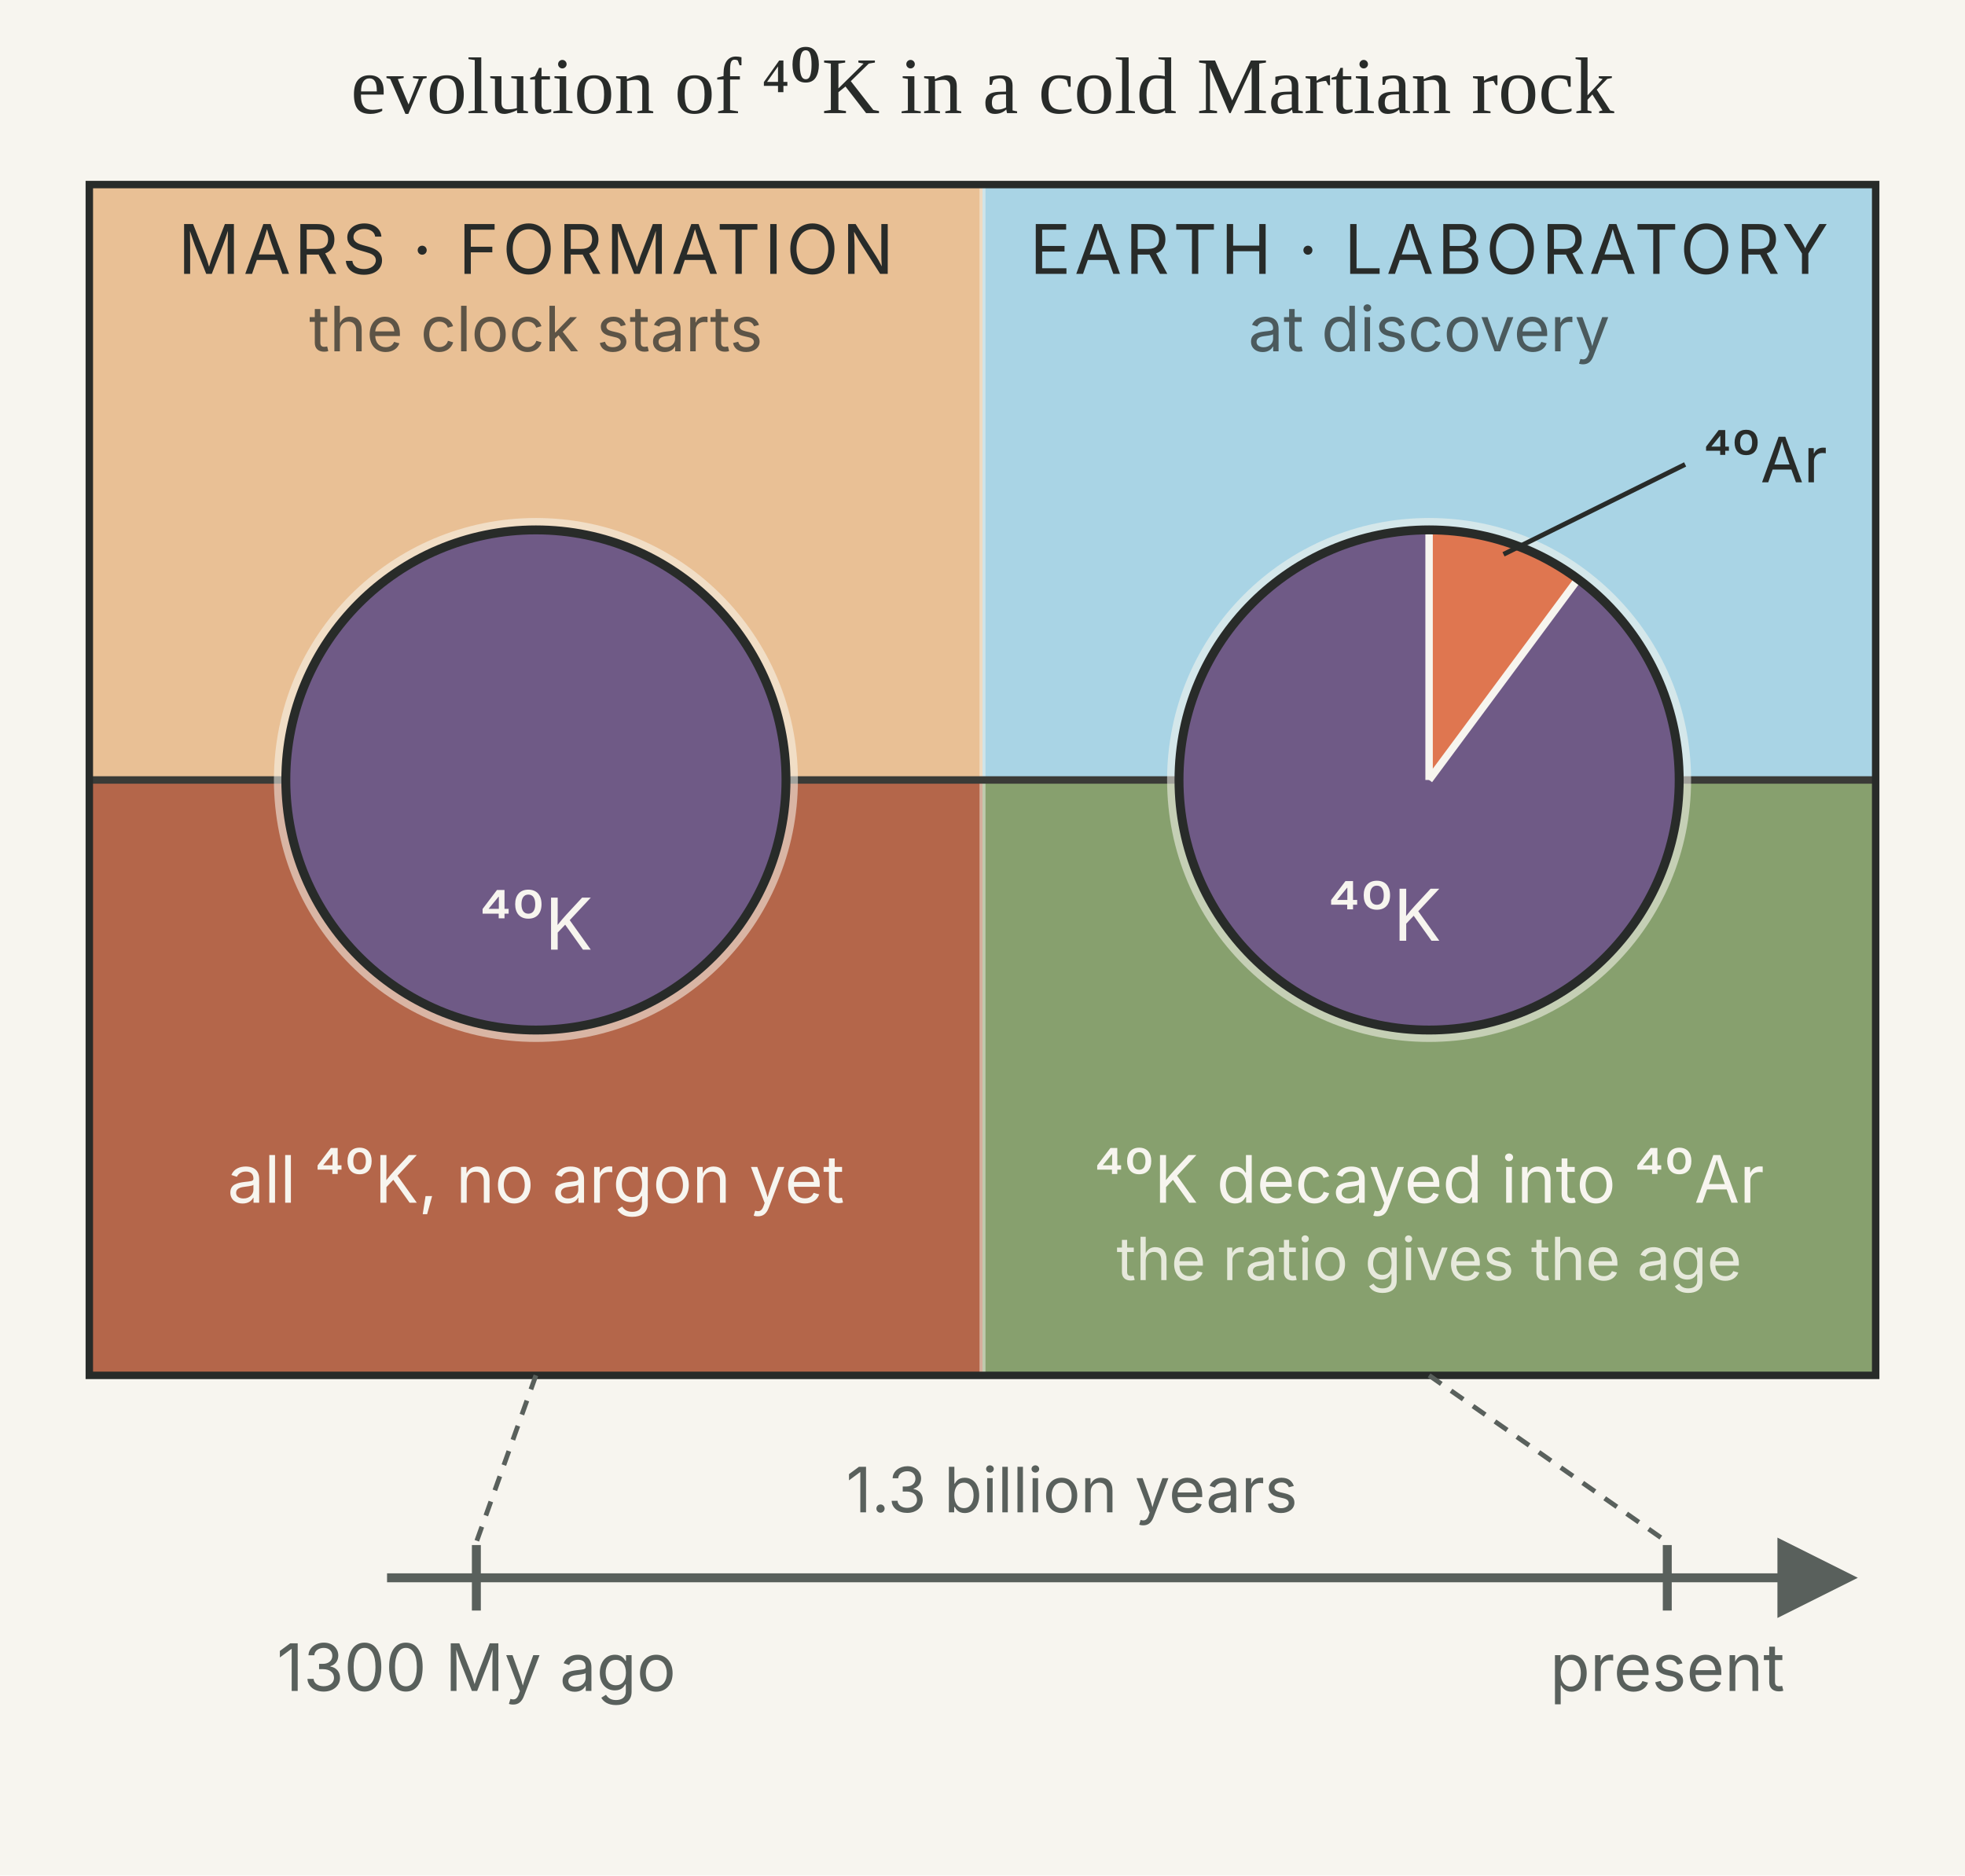
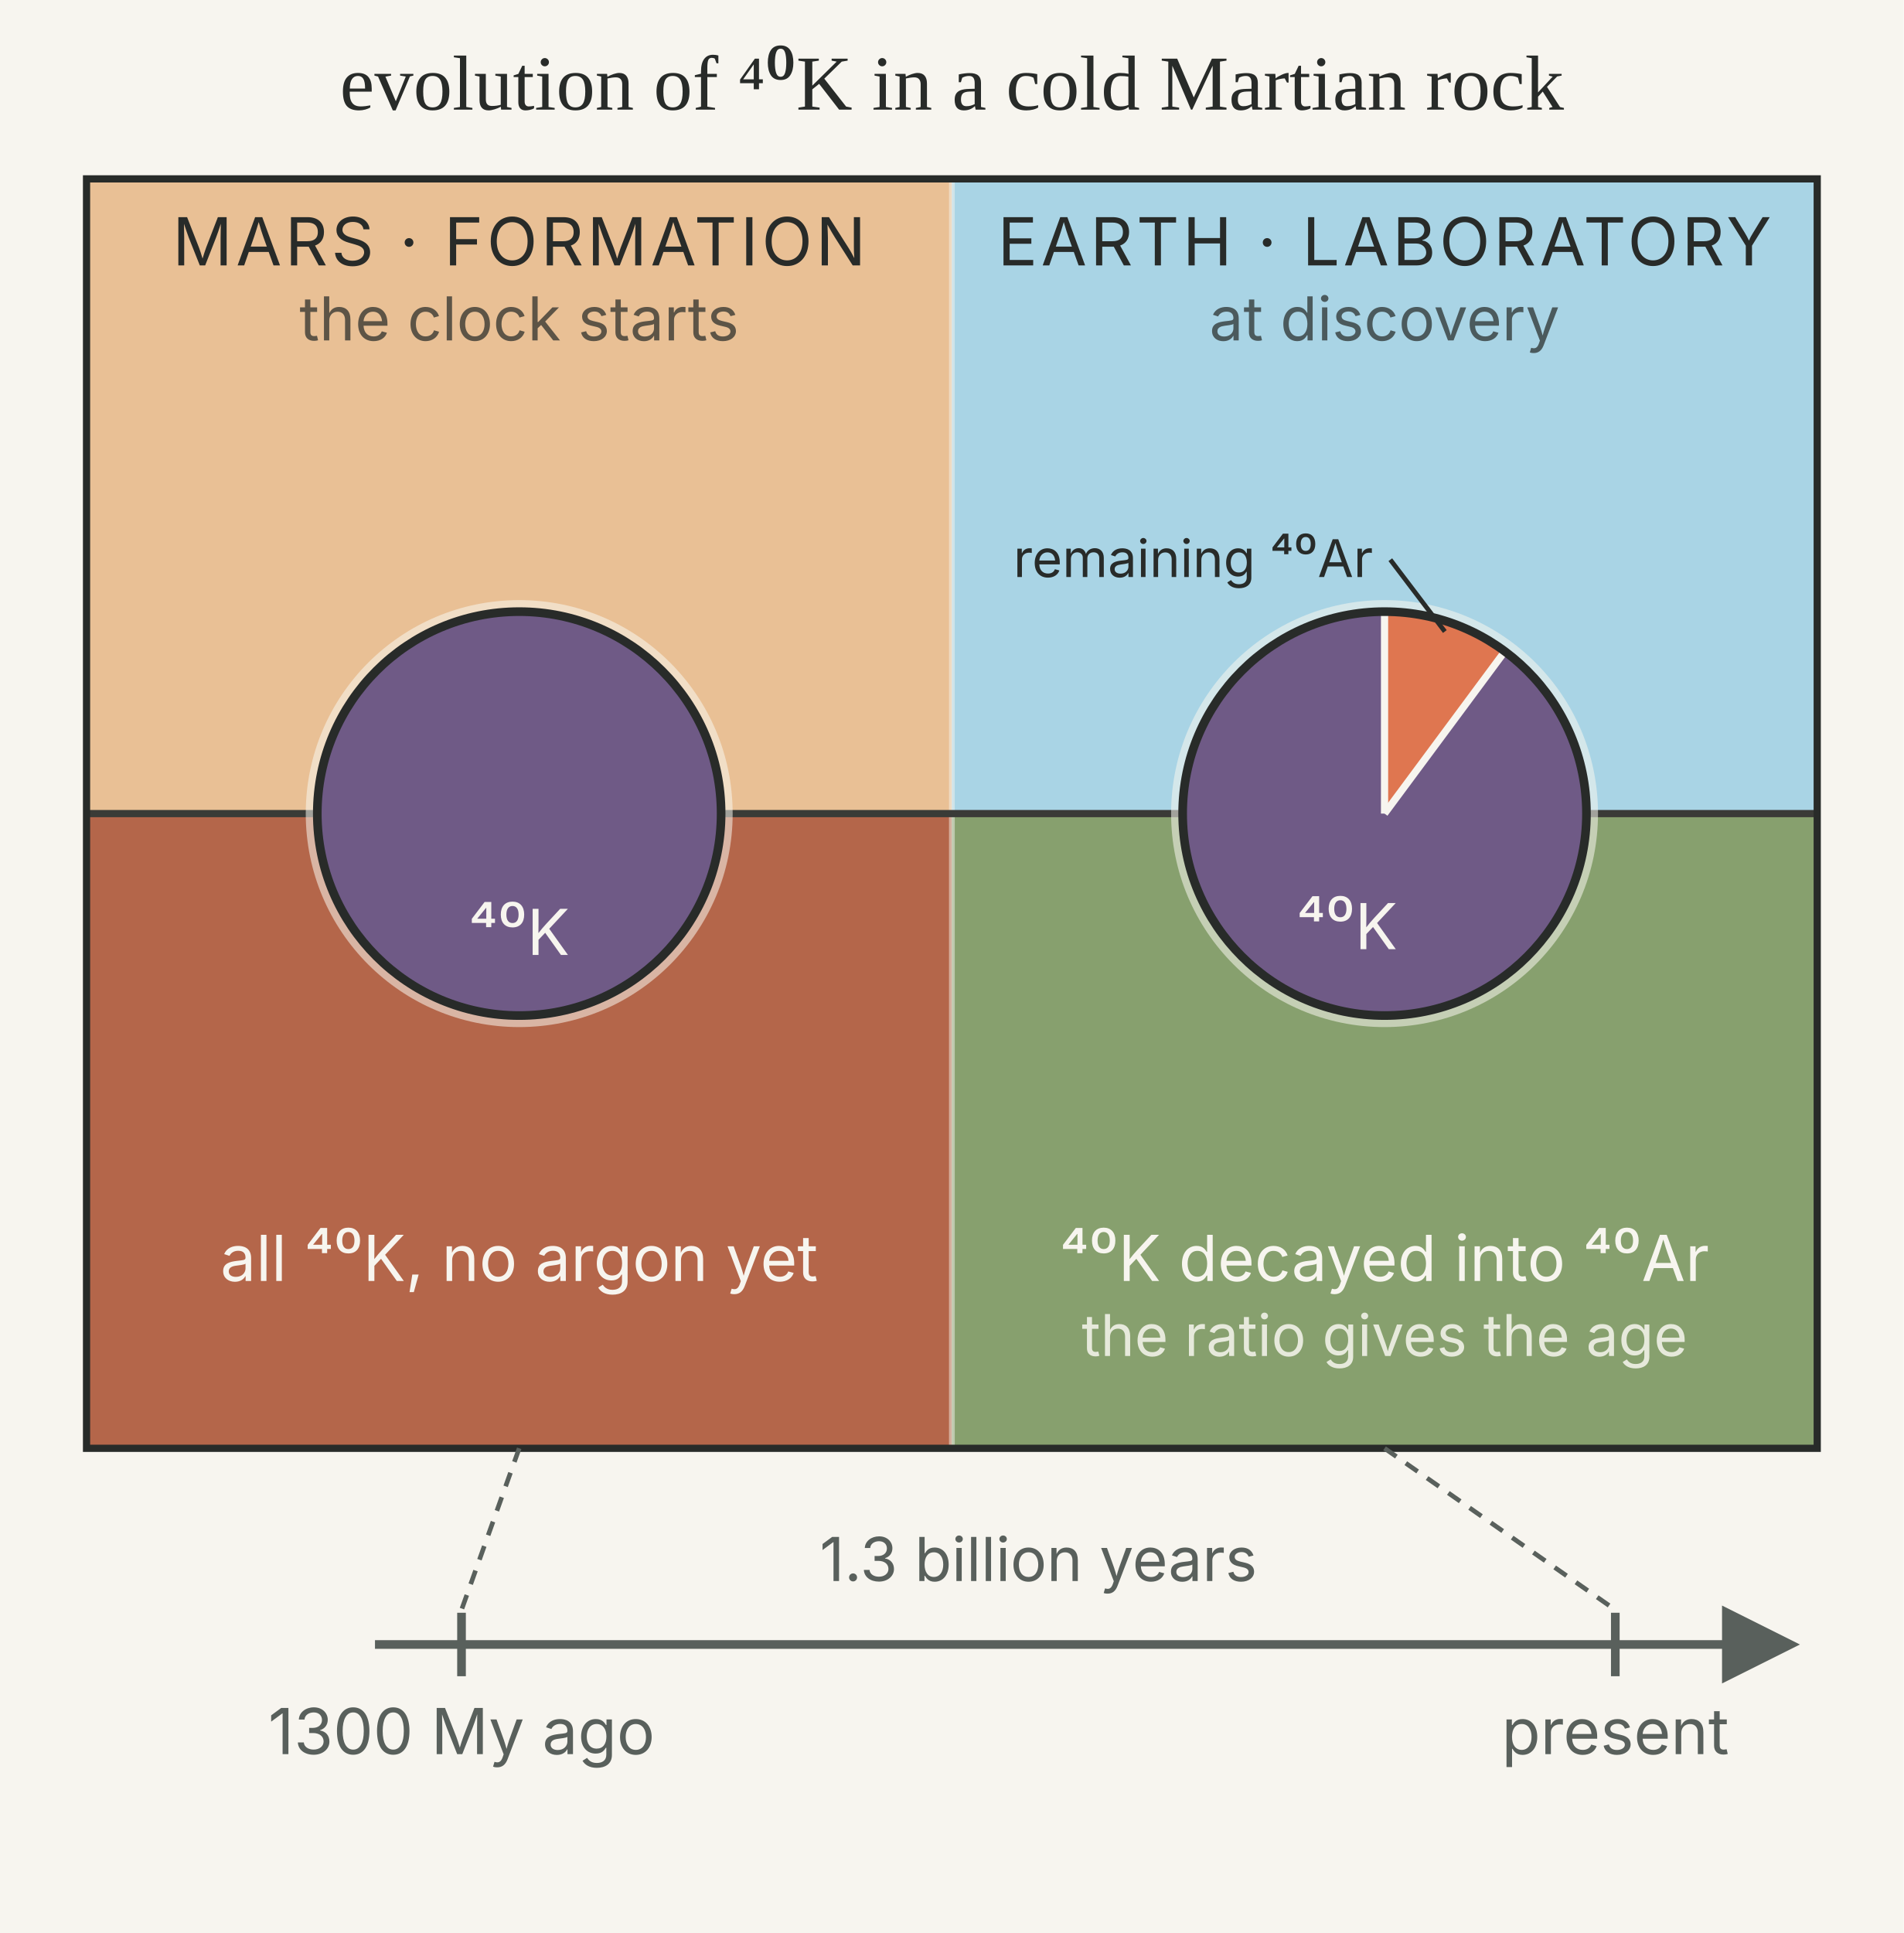
- <svg xmlns="http://www.w3.org/2000/svg" viewBox="0 0 660 630" role="img" aria-labelledby="title description">
-   <rect width="660" height="630" fill="#f7f5ef" />
+ <svg xmlns="http://www.w3.org/2000/svg" viewBox="0 0 660 670" role="img" aria-labelledby="title description">
+   <rect width="660" height="670" fill="#f7f5ef" />
  <text x="330" y="38" text-anchor="middle" fill="#282b29" font-family="Georgia, 'Times New Roman', serif" font-size="27">evolution of ⁴⁰K in a cold Martian rock</text>
  <g font-family="Inter, Arial, sans-serif">
-     <rect x="30" y="62" width="300" height="200" fill="#e9c095" />
-     <rect x="30" y="262" width="300" height="200" fill="#b4664a" />
-     <rect x="330" y="62" width="300" height="200" fill="#a9d4e5" />
-     <rect x="330" y="262" width="300" height="200" fill="#87a06e" />
-     <line x1="330" y1="62" x2="330" y2="462" stroke="#f7f5ef" stroke-opacity="0.5" stroke-width="2" />
-     <line x1="30" y1="262" x2="630" y2="262" stroke="#3a3b37" stroke-width="2.5" />
-     <rect x="30" y="62" width="600" height="400" fill="none" stroke="#282b29" stroke-width="2.5" />
+     <rect x="30" y="62" width="300" height="220" fill="#e9c095" />
+     <rect x="30" y="282" width="300" height="220" fill="#b4664a" />
+     <rect x="330" y="62" width="300" height="220" fill="#a9d4e5" />
+     <rect x="330" y="282" width="300" height="220" fill="#87a06e" />
+     <line x1="330" y1="62" x2="330" y2="502" stroke="#f7f5ef" stroke-opacity="0.5" stroke-width="2" />
+     <line x1="30" y1="282" x2="630" y2="282" stroke="#3a3b37" stroke-width="2.5" />
+     <rect x="30" y="62" width="600" height="440" fill="none" stroke="#282b29" stroke-width="2.5" />
    <text x="180" y="92" text-anchor="middle" fill="#282b29" font-size="23" letter-spacing="1.2">MARS · FORMATION</text>
    <text x="180" y="118" text-anchor="middle" fill="#282b29" fill-opacity="0.72" font-size="21">the clock starts</text>
-     <circle cx="180.0" cy="262.0" r="88" fill="#f7f5ef" fill-opacity="0.55" />
-     <circle cx="180.0" cy="262.0" r="84" fill="#6f5a86" />
-     <circle cx="180.0" cy="262.0" r="84" fill="none" stroke="#282b29" stroke-width="3" />
-     <text x="180" y="319" text-anchor="middle" fill="#f7f5ef" font-size="24">⁴⁰K</text>
-     <text x="180" y="404" text-anchor="middle" fill="#f7f5ef" font-size="22">all ⁴⁰K, no argon yet</text>
+     <circle cx="180.0" cy="282.0" r="74" fill="#f7f5ef" fill-opacity="0.55" />
+     <circle cx="180.0" cy="282.0" r="70" fill="#6f5a86" />
+     <circle cx="180.0" cy="282.0" r="70" fill="none" stroke="#282b29" stroke-width="3" />
+     <text x="180" y="331" text-anchor="middle" fill="#f7f5ef" font-size="22">⁴⁰K</text>
+     <text x="180" y="444" text-anchor="middle" fill="#f7f5ef" font-size="22">all ⁴⁰K, no argon yet</text>
    <text x="480" y="92" text-anchor="middle" fill="#282b29" font-size="23" letter-spacing="1.2">EARTH · LABORATORY</text>
    <text x="480" y="118" text-anchor="middle" fill="#282b29" fill-opacity="0.72" font-size="21">at discovery</text>
-     <circle cx="480.0" cy="262.0" r="88" fill="#f7f5ef" fill-opacity="0.55" />
-     <path d="M480.0 262.0 L480.00 178.00 A84 84 0 0 1 530.03 194.52 Z" fill="#df7650" />
-     <path d="M480.0 262.0 L530.03 194.52 A84 84 0 1 1 480.00 178.00 Z" fill="#6f5a86" />
-     <line x1="480.0" y1="262.0" x2="480.00" y2="178.00" stroke="#f7f5ef" stroke-width="2.5" />
-     <line x1="480.0" y1="262.0" x2="530.03" y2="194.52" stroke="#f7f5ef" stroke-width="2.5" />
-     <circle cx="480.0" cy="262.0" r="84" fill="none" stroke="#282b29" stroke-width="3" />
-     <line x1="505.0" y1="186.2" x2="566.0" y2="156.0" stroke="#282b29" stroke-width="1.6" />
-     <text x="572.0" y="162.0" fill="#282b29" font-size="21">⁴⁰Ar</text>
-     <text x="465" y="316" text-anchor="middle" fill="#f7f5ef" font-size="24">⁴⁰K</text>
-     <text x="480" y="404" text-anchor="middle" fill="#f7f5ef" font-size="22">⁴⁰K decayed into ⁴⁰Ar</text>
-     <text x="480" y="430" text-anchor="middle" fill="#f7f5ef" fill-opacity="0.85" font-size="20">the ratio gives the age</text>
+     <circle cx="480.0" cy="282.0" r="74" fill="#f7f5ef" fill-opacity="0.55" />
+     <path d="M480.0 282.0 L480.00 212.00 A70 70 0 0 1 521.69 225.77 Z" fill="#df7650" />
+     <path d="M480.0 282.0 L521.69 225.77 A70 70 0 1 1 480.00 212.00 Z" fill="#6f5a86" />
+     <line x1="480.0" y1="282.0" x2="480.00" y2="212.00" stroke="#f7f5ef" stroke-width="2.5" />
+     <line x1="480.0" y1="282.0" x2="521.69" y2="225.77" stroke="#f7f5ef" stroke-width="2.5" />
+     <circle cx="480.0" cy="282.0" r="70" fill="none" stroke="#282b29" stroke-width="3" />
+     <text x="467" y="329" text-anchor="middle" fill="#f7f5ef" font-size="22">⁴⁰K</text>
+     <line x1="482.0" y1="194" x2="500.9" y2="218.9" stroke="#282b29" stroke-width="1.6" />
+     <text x="476.0" y="200" text-anchor="end" fill="#282b29" font-size="18">remaining ⁴⁰Ar</text>
+     <text x="480" y="444" text-anchor="middle" fill="#f7f5ef" font-size="22">⁴⁰K decayed into ⁴⁰Ar</text>
+     <text x="480" y="470" text-anchor="middle" fill="#f7f5ef" fill-opacity="0.85" font-size="20">the ratio gives the age</text>
    <defs>
      <marker id="tarrow" markerWidth="9" markerHeight="9" refX="7" refY="4.5" orient="auto">
        <path d="M0 0 L9 4.5 L0 9 Z" fill="#59605c" />
      </marker>
    </defs>
-     <line x1="180" y1="462" x2="160" y2="518" stroke="#59605c" stroke-width="1.6" stroke-dasharray="5 4" />
-     <line x1="480" y1="462" x2="560" y2="518" stroke="#59605c" stroke-width="1.6" stroke-dasharray="5 4" />
-     <line x1="130" y1="530" x2="618" y2="530" stroke="#59605c" stroke-width="3" marker-end="url(#tarrow)" />
-     <line x1="160" y1="519" x2="160" y2="541" stroke="#59605c" stroke-width="3" />
-     <text x="160" y="568" text-anchor="middle" fill="#59605c" font-size="22">1300 My ago</text>
-     <line x1="560" y1="519" x2="560" y2="541" stroke="#59605c" stroke-width="3" />
-     <text x="560" y="568" text-anchor="middle" fill="#59605c" font-size="22">present</text>
-     <text x="360" y="508" text-anchor="middle" fill="#59605c" font-size="21">1.3 billion years</text>
+     <line x1="180" y1="502" x2="160" y2="558" stroke="#59605c" stroke-width="1.6" stroke-dasharray="5 4" />
+     <line x1="480" y1="502" x2="560" y2="558" stroke="#59605c" stroke-width="1.6" stroke-dasharray="5 4" />
+     <line x1="130" y1="570" x2="618" y2="570" stroke="#59605c" stroke-width="3" marker-end="url(#tarrow)" />
+     <line x1="160" y1="559" x2="160" y2="581" stroke="#59605c" stroke-width="3" />
+     <text x="160" y="608" text-anchor="middle" fill="#59605c" font-size="22">1300 My ago</text>
+     <line x1="560" y1="559" x2="560" y2="581" stroke="#59605c" stroke-width="3" />
+     <text x="560" y="608" text-anchor="middle" fill="#59605c" font-size="22">present</text>
+     <text x="360" y="548" text-anchor="middle" fill="#59605c" font-size="21">1.3 billion years</text>
  </g>
</svg>
